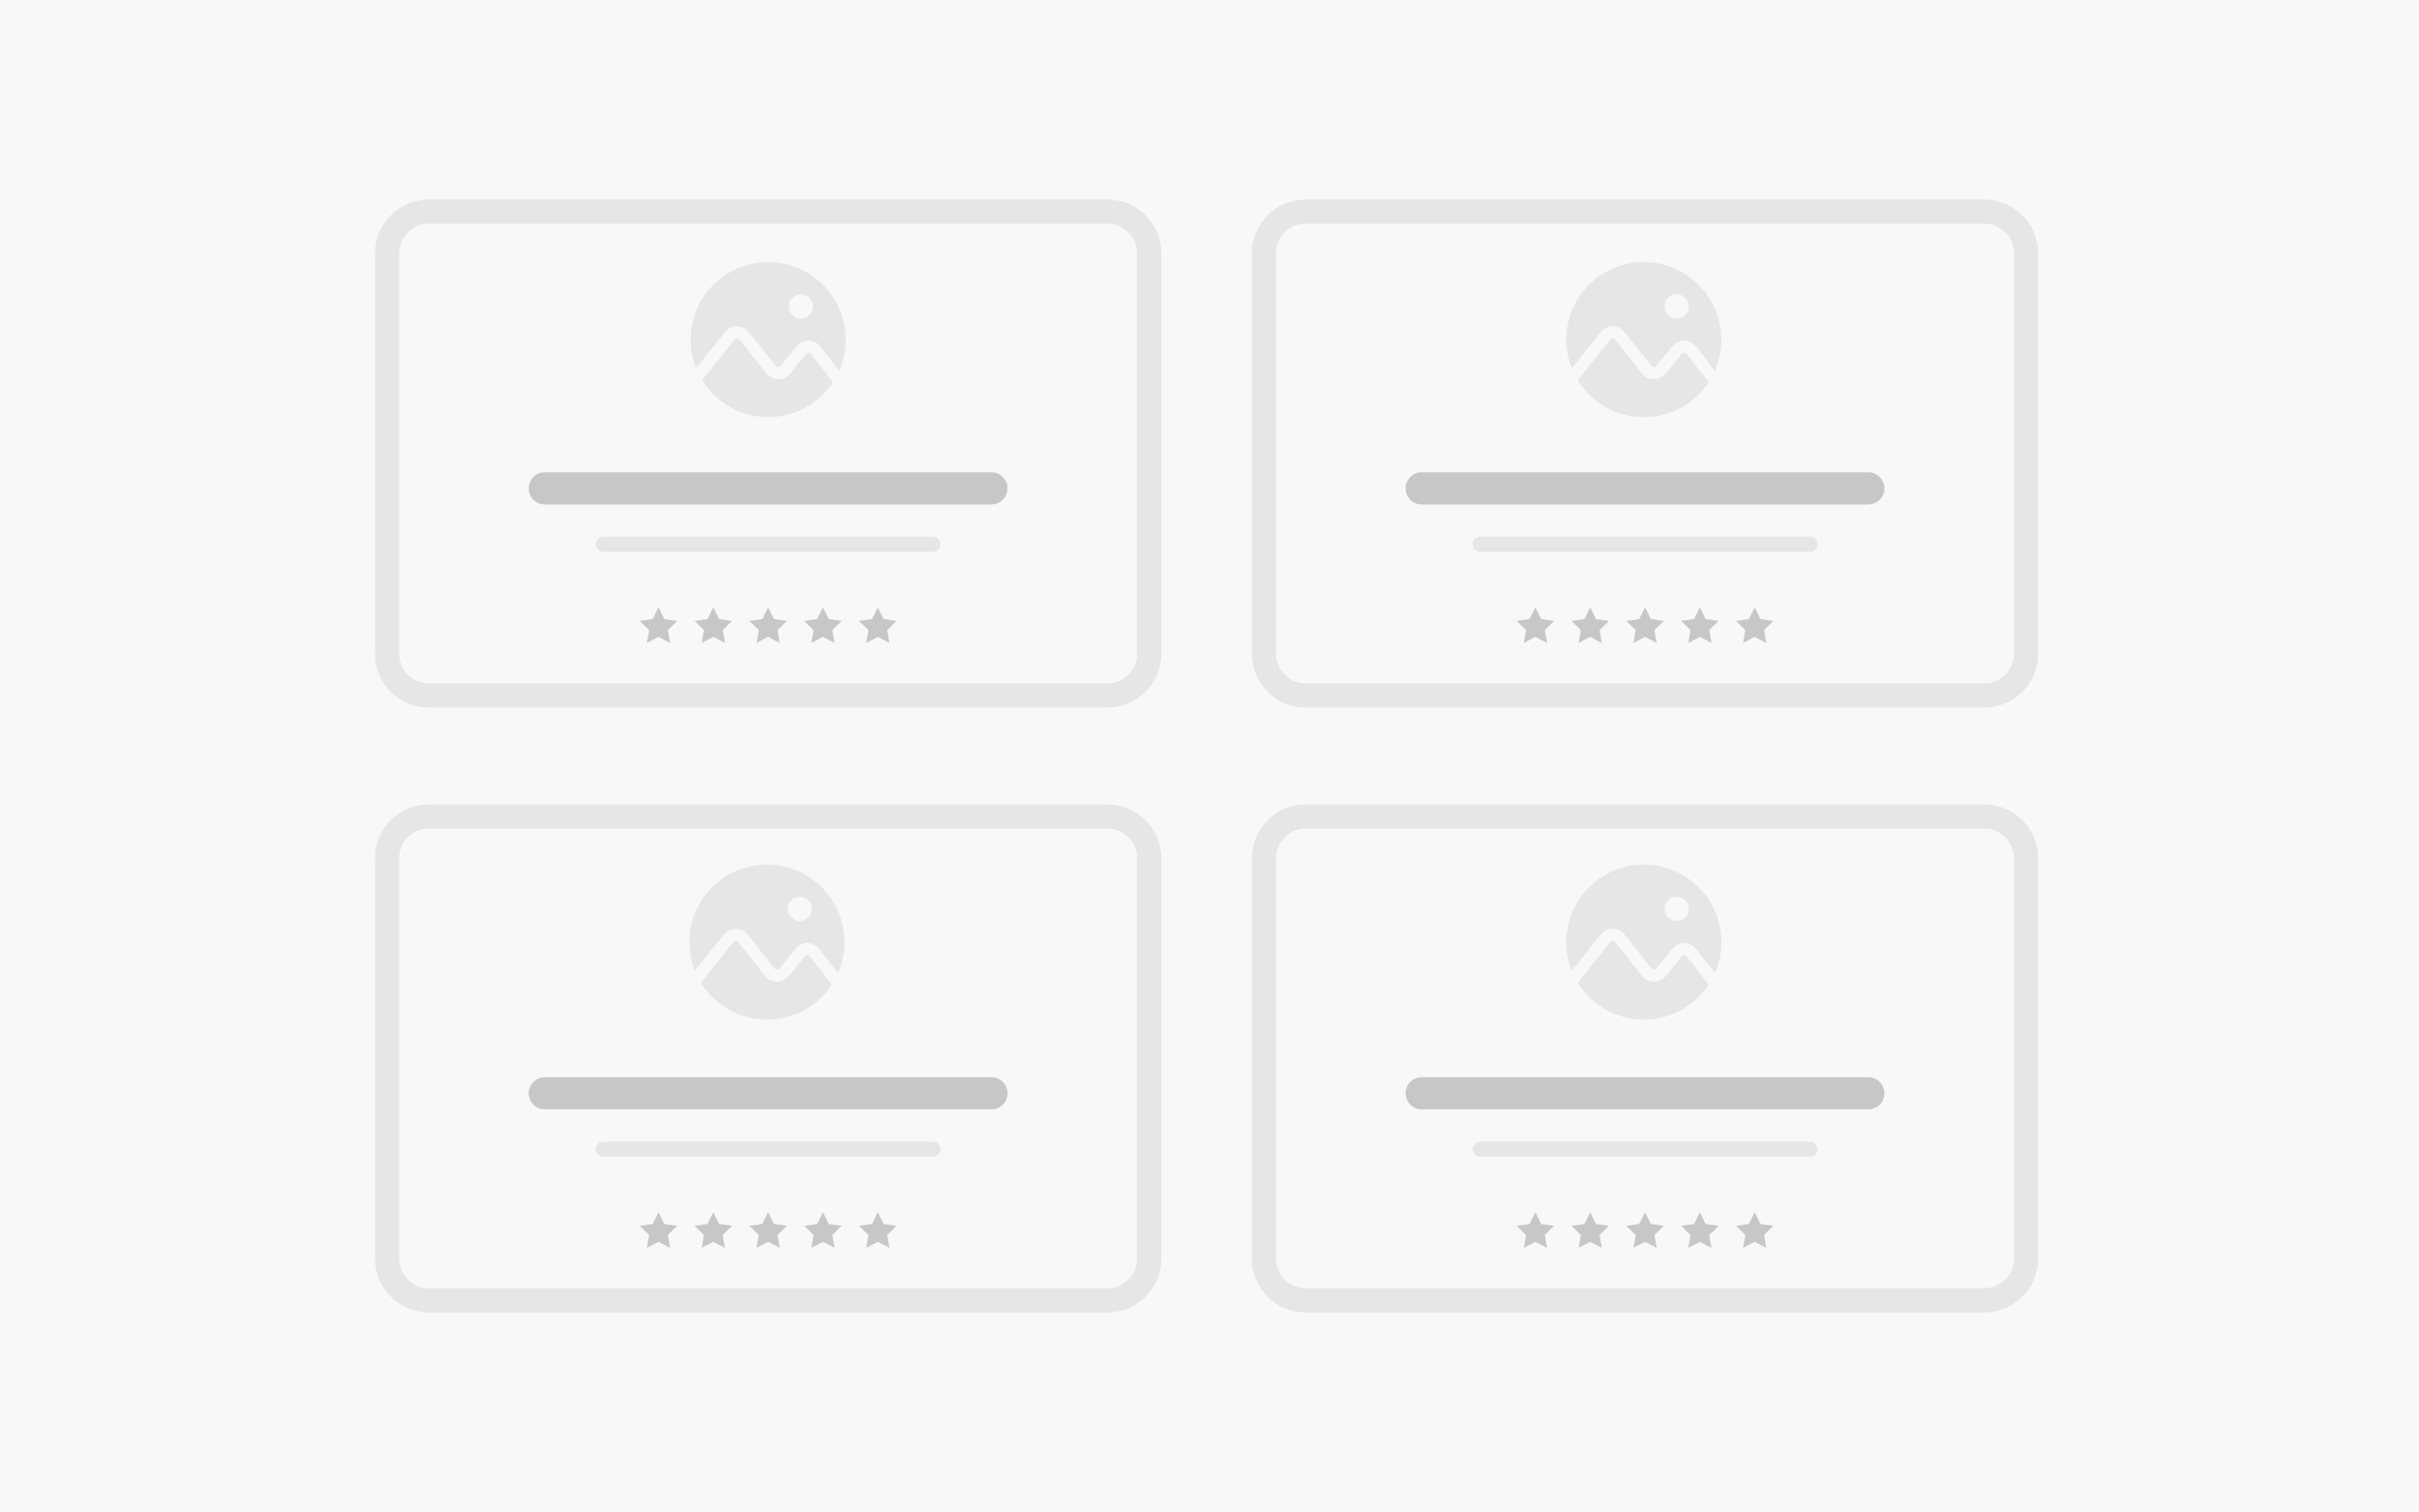
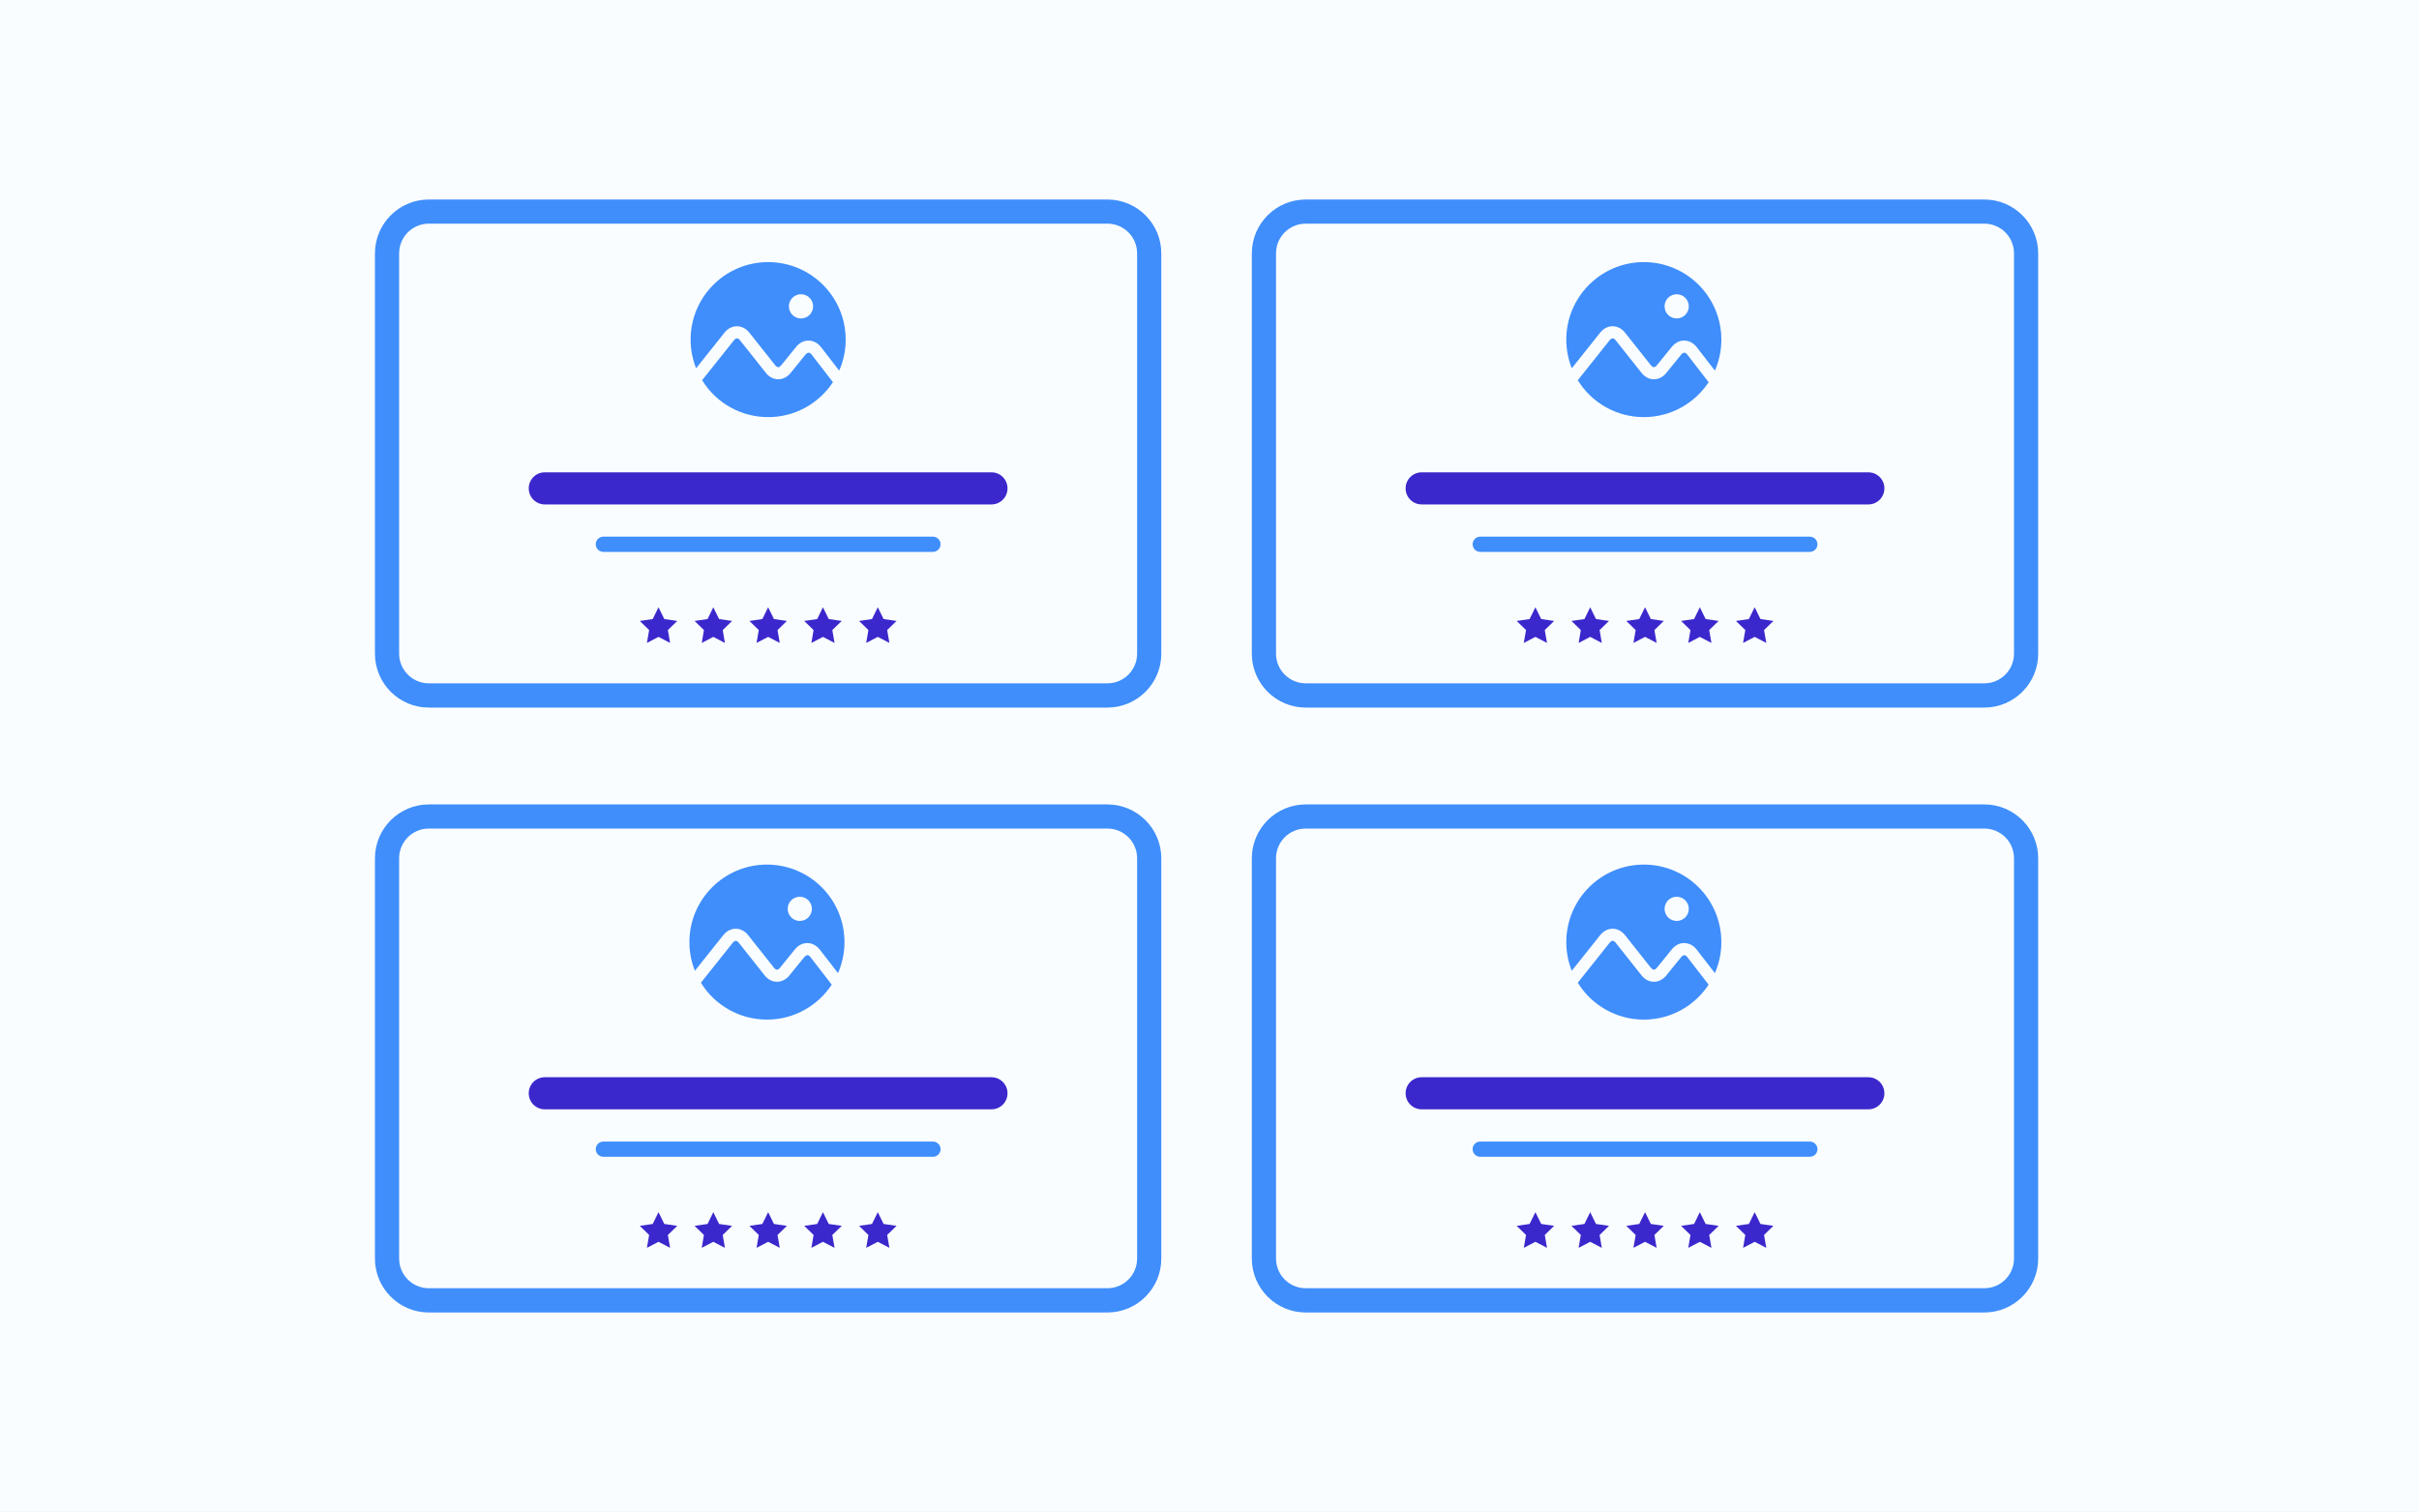
<svg xmlns="http://www.w3.org/2000/svg" width="400" height="250" fill="none">
-   <path fill="#F8F8F8" d="M0 0h400v250H0z" />
+   <path fill="#FAFDFF" d="M0 0h400v250H0z" />
  <g clip-path="url(#a)">
-     <path d="M183.12 217.08H70.91c-4.92 0-8.91-4-8.91-8.91v-66.21c0-4.92 4-8.91 8.91-8.91h112.21c4.92 0 8.91 4 8.91 8.91v66.21c0 4.92-4 8.91-8.91 8.91zM70.91 137.04c-2.71 0-4.91 2.2-4.91 4.91v66.21c0 2.71 2.2 4.91 4.91 4.91h112.21c2.71 0 4.91-2.2 4.91-4.91v-66.21c0-2.71-2.2-4.91-4.91-4.91H70.91z" fill="#E7E6E6" />
-     <path d="m108.89 200.49.96 1.95 2.14.31-1.55 1.51.37 2.13-1.92-1-1.92 1 .37-2.13-1.55-1.51 2.14-.31.96-1.95zM117.95 200.49l.96 1.95 2.15.31-1.55 1.51.36 2.13-1.92-1-1.91 1 .36-2.13-1.55-1.51 2.15-.31.95-1.95zM127.02 200.49l.96 1.95 2.14.31-1.55 1.51.37 2.13-1.92-1-1.92 1 .37-2.13-1.55-1.51 2.14-.31.96-1.95zM136.08 200.49l.96 1.95 2.15.31-1.56 1.51.37 2.13-1.92-1-1.91 1 .36-2.13-1.55-1.51 2.15-.31.95-1.95zM145.15 200.49l.96 1.95 2.14.31-1.55 1.51.37 2.13-1.92-1-1.92 1 .37-2.13-1.55-1.51 2.14-.31.96-1.95zM163.95 178.17H90.08a2.65 2.65 0 0 0-2.65 2.65v.01a2.65 2.65 0 0 0 2.65 2.65h73.87a2.65 2.65 0 0 0 2.65-2.65v-.01a2.65 2.65 0 0 0-2.65-2.65z" fill="#C7C7C7" />
-     <path d="M154.27 188.81h-54.5a1.26 1.26 0 1 0 0 2.52h54.5a1.26 1.26 0 1 0 0-2.52zM183.12 117.03H70.91c-4.92 0-8.91-4-8.91-8.91V41.91c0-4.92 4-8.91 8.91-8.91h112.21c4.92 0 8.91 4 8.91 8.91v66.21c0 4.92-4 8.91-8.91 8.91zM70.91 36.99c-2.71 0-4.91 2.2-4.91 4.91v66.21c0 2.71 2.2 4.91 4.91 4.91h112.21c2.71 0 4.91-2.2 4.91-4.91V41.9c0-2.71-2.2-4.91-4.91-4.91H70.91z" fill="#E7E6E6" />
-     <path d="m108.89 100.44.96 1.95 2.14.31-1.55 1.51.37 2.13-1.92-1-1.92 1 .37-2.13-1.55-1.51 2.14-.31.96-1.95zM117.95 100.44l.96 1.95 2.15.31-1.55 1.51.36 2.13-1.92-1-1.91 1 .36-2.13-1.55-1.51 2.15-.31.95-1.95zM127.02 100.44l.96 1.95 2.14.31-1.55 1.51.37 2.13-1.92-1-1.92 1 .37-2.13-1.55-1.51 2.14-.31.96-1.95zM136.08 100.44l.96 1.95 2.15.31-1.56 1.51.37 2.13-1.92-1-1.91 1 .36-2.13-1.55-1.51 2.15-.31.95-1.95zM145.15 100.44l.96 1.95 2.14.31-1.55 1.51.37 2.13-1.92-1-1.92 1 .37-2.13-1.55-1.51 2.14-.31.96-1.95zM163.95 78.12H90.08a2.65 2.65 0 0 0-2.65 2.65v.01a2.65 2.65 0 0 0 2.65 2.65h73.87a2.65 2.65 0 0 0 2.65-2.65v-.01a2.65 2.65 0 0 0-2.65-2.65z" fill="#C7C7C7" />
-     <path d="M154.27 88.76h-54.5a1.26 1.26 0 1 0 0 2.52h54.5a1.26 1.26 0 1 0 0-2.52z" fill="#E7E6E6" />
-     <path fill-rule="evenodd" clip-rule="evenodd" d="M138.772 61.302a12.778 12.778 0 0 0 1.068-5.132c0-7.08-5.74-12.82-12.82-12.82s-12.82 5.74-12.82 12.82c0 1.676.322 3.277.906 4.744l4.704-5.904c.54-.68 1.27-1.05 2.05-1.05.78 0 1.51.38 2.05 1.06l4.29 5.41c.15.19.32.29.47.3.15.02.35-.13.45-.24l2.61-3.22c.58-.64 1.26-.96 2.02-.94.75.02 1.45.39 1.97 1.03l3.052 3.942zm-1.036 1.907L134.17 58.6c-.13-.17-.3-.27-.46-.27-.18.03-.34.13-.45.24l-2.61 3.22c-.58.64-1.29.96-2.03.94-.75-.02-1.46-.4-1.98-1.06l-4.29-5.41c-.15-.19-.33-.3-.49-.3-.16 0-.33.11-.48.3l-5.281 6.628a12.812 12.812 0 0 0 10.921 6.102c4.481 0 8.424-2.299 10.716-5.781zM132.5 52.67a2 2 0 1 1-.001-3.999 2 2 0 0 1 .001 3.999zM283.572 61.302a12.778 12.778 0 0 0 1.068-5.132c0-7.08-5.74-12.82-12.82-12.82S259 49.09 259 56.17c0 1.676.322 3.277.906 4.744l4.704-5.904c.54-.68 1.27-1.05 2.05-1.05.78 0 1.51.38 2.05 1.06l4.29 5.41c.15.19.32.29.47.3.15.02.35-.13.45-.24l2.61-3.22c.58-.64 1.26-.96 2.02-.94.75.02 1.45.39 1.97 1.03l3.052 3.942zm-1.036 1.907L278.97 58.6c-.13-.17-.3-.27-.46-.27-.18.03-.34.13-.45.24l-2.61 3.22c-.58.64-1.29.96-2.03.94-.75-.02-1.46-.4-1.98-1.06l-4.29-5.41c-.15-.19-.33-.3-.49-.3-.16 0-.33.11-.48.3l-5.281 6.628a12.812 12.812 0 0 0 10.921 6.102c4.481 0 8.424-2.299 10.716-5.781zM277.3 52.67a2 2 0 1 1-.001-3.999 2 2 0 0 1 .001 3.999zM283.572 160.952a12.781 12.781 0 0 0 1.068-5.132c0-7.08-5.74-12.82-12.82-12.82S259 148.74 259 155.82a12.8 12.8 0 0 0 .906 4.744l4.704-5.904c.54-.68 1.27-1.05 2.05-1.05.78 0 1.51.38 2.05 1.06l4.29 5.41c.15.19.32.29.47.3.15.02.35-.13.45-.24l2.61-3.22c.58-.64 1.26-.96 2.02-.94.75.02 1.45.39 1.97 1.03l3.052 3.942zm-1.036 1.907-3.566-4.609c-.13-.17-.3-.27-.46-.27-.18.03-.34.13-.45.24l-2.61 3.22c-.58.64-1.29.96-2.03.94-.75-.02-1.46-.4-1.98-1.06l-4.29-5.41c-.15-.19-.33-.3-.49-.3-.16 0-.33.11-.48.3l-5.281 6.628a12.81 12.81 0 0 0 10.921 6.102c4.481 0 8.424-2.299 10.716-5.781zM277.3 152.32a2 2 0 1 1-.001-3.999 2 2 0 0 1 .001 3.999zM138.572 160.952a12.781 12.781 0 0 0 1.068-5.132c0-7.08-5.74-12.82-12.82-12.82S114 148.74 114 155.82a12.8 12.8 0 0 0 .906 4.744l4.704-5.904c.54-.68 1.27-1.05 2.05-1.05.78 0 1.51.38 2.05 1.06l4.29 5.41c.15.19.32.29.47.3.15.02.35-.13.45-.24l2.61-3.22c.58-.64 1.26-.96 2.02-.94.75.02 1.45.39 1.97 1.03l3.052 3.942zm-1.036 1.907-3.566-4.609c-.13-.17-.3-.27-.46-.27-.18.03-.34.13-.45.24l-2.61 3.22c-.58.64-1.29.96-2.03.94-.75-.02-1.46-.4-1.98-1.06l-4.29-5.41c-.15-.19-.33-.3-.49-.3-.16 0-.33.11-.48.3l-5.281 6.628a12.81 12.81 0 0 0 10.921 6.102c4.481 0 8.424-2.299 10.716-5.781zM132.3 152.32a2 2 0 1 1-.001-3.999 2 2 0 0 1 .001 3.999z" fill="#E7E6E6" />
-     <path d="M328.12 217.08H215.91c-4.92 0-8.91-4-8.91-8.91v-66.21c0-4.92 4-8.91 8.91-8.91h112.21c4.92 0 8.91 4 8.91 8.91v66.21c0 4.92-4 8.91-8.91 8.91zm-112.21-80.04c-2.71 0-4.91 2.2-4.91 4.91v66.21c0 2.71 2.2 4.91 4.91 4.91h112.21c2.71 0 4.91-2.2 4.91-4.91v-66.21c0-2.71-2.2-4.91-4.91-4.91H215.91z" fill="#E7E6E6" />
-     <path d="m253.89 200.49.96 1.95 2.14.31-1.55 1.51.37 2.13-1.92-1-1.92 1 .37-2.13-1.55-1.51 2.14-.31.96-1.95zM262.95 200.49l.96 1.95 2.15.31-1.55 1.51.36 2.13-1.92-1-1.91 1 .36-2.13-1.55-1.51 2.15-.31.95-1.95zM272.02 200.49l.96 1.95 2.14.31-1.55 1.51.37 2.13-1.92-1-1.92 1 .37-2.13-1.55-1.51 2.14-.31.96-1.95zM281.08 200.49l.96 1.95 2.15.31-1.56 1.51.37 2.13-1.92-1-1.91 1 .36-2.13-1.55-1.51 2.15-.31.95-1.95zM290.15 200.49l.96 1.95 2.14.31-1.55 1.51.37 2.13-1.92-1-1.92 1 .37-2.13-1.55-1.51 2.14-.31.96-1.95zM308.95 178.17h-73.87a2.65 2.65 0 0 0-2.65 2.65v.01a2.65 2.65 0 0 0 2.65 2.65h73.87a2.65 2.65 0 0 0 2.65-2.65v-.01a2.65 2.65 0 0 0-2.65-2.65z" fill="#C7C7C7" />
-     <path d="M299.27 188.81h-54.5a1.26 1.26 0 1 0 0 2.52h54.5a1.26 1.26 0 1 0 0-2.52zM328.12 117.03H215.91c-4.92 0-8.91-4-8.91-8.91V41.91c0-4.92 4-8.91 8.91-8.91h112.21c4.92 0 8.91 4 8.91 8.91v66.21c0 4.92-4 8.91-8.91 8.91zM215.91 36.99c-2.71 0-4.91 2.2-4.91 4.91v66.21c0 2.71 2.2 4.91 4.91 4.91h112.21c2.71 0 4.91-2.2 4.91-4.91V41.9c0-2.71-2.2-4.91-4.91-4.91H215.91z" fill="#E7E6E6" />
-     <path d="m253.89 100.44.96 1.95 2.14.31-1.55 1.51.37 2.13-1.92-1-1.92 1 .37-2.13-1.55-1.51 2.14-.31.96-1.95zM262.95 100.44l.96 1.95 2.15.31-1.55 1.51.36 2.13-1.92-1-1.91 1 .36-2.13-1.55-1.51 2.15-.31.95-1.95zM272.02 100.44l.96 1.95 2.14.31-1.55 1.51.37 2.13-1.92-1-1.92 1 .37-2.13-1.55-1.51 2.14-.31.96-1.95zM281.08 100.44l.96 1.95 2.15.31-1.56 1.51.37 2.13-1.92-1-1.91 1 .36-2.13-1.55-1.51 2.15-.31.95-1.95zM290.15 100.44l.96 1.95 2.14.31-1.55 1.51.37 2.13-1.92-1-1.92 1 .37-2.13-1.55-1.51 2.14-.31.96-1.95zM308.95 78.12h-73.87a2.65 2.65 0 0 0-2.65 2.65v.01a2.65 2.65 0 0 0 2.65 2.65h73.87a2.65 2.65 0 0 0 2.65-2.65v-.01a2.65 2.65 0 0 0-2.65-2.65z" fill="#C7C7C7" />
-     <path d="M299.27 88.76h-54.5a1.26 1.26 0 1 0 0 2.52h54.5a1.26 1.26 0 1 0 0-2.52z" fill="#E7E6E6" />
+     <path d="M183.12 217.08H70.91c-4.92 0-8.91-4-8.91-8.91v-66.21c0-4.92 4-8.91 8.91-8.91h112.21c4.92 0 8.91 4 8.91 8.91v66.21c0 4.92-4 8.91-8.91 8.91zM70.91 137.04c-2.71 0-4.91 2.2-4.91 4.91v66.21c0 2.71 2.2 4.91 4.91 4.91h112.21c2.71 0 4.91-2.2 4.91-4.91v-66.21c0-2.71-2.2-4.91-4.91-4.91H70.91z" fill="#3F8EFC" />
+     <path d="m108.89 200.49.96 1.95 2.14.31-1.55 1.51.37 2.13-1.92-1-1.92 1 .37-2.13-1.55-1.51 2.14-.31.96-1.95zM117.95 200.49l.96 1.95 2.15.31-1.55 1.51.36 2.13-1.92-1-1.91 1 .36-2.13-1.55-1.51 2.15-.31.95-1.95zM127.02 200.49l.96 1.95 2.14.31-1.55 1.51.37 2.13-1.92-1-1.92 1 .37-2.13-1.55-1.51 2.14-.31.96-1.95zM136.08 200.49l.96 1.95 2.15.31-1.56 1.51.37 2.13-1.92-1-1.91 1 .36-2.13-1.55-1.51 2.15-.31.95-1.95zM145.15 200.49l.96 1.95 2.14.31-1.55 1.51.37 2.13-1.92-1-1.92 1 .37-2.13-1.55-1.51 2.14-.31.96-1.95zM163.95 178.17H90.08a2.65 2.65 0 0 0-2.65 2.65v.01a2.65 2.65 0 0 0 2.65 2.65h73.87a2.65 2.65 0 0 0 2.65-2.65v-.01a2.65 2.65 0 0 0-2.65-2.65z" fill="#3B28CC" />
+     <path d="M154.27 188.81h-54.5a1.26 1.26 0 1 0 0 2.52h54.5a1.26 1.26 0 1 0 0-2.52zM183.12 117.03H70.91c-4.92 0-8.91-4-8.91-8.91V41.91c0-4.92 4-8.91 8.91-8.91h112.21c4.92 0 8.91 4 8.91 8.91v66.21c0 4.92-4 8.91-8.91 8.91zM70.91 36.99c-2.71 0-4.91 2.2-4.91 4.91v66.21c0 2.71 2.2 4.91 4.91 4.91h112.21c2.71 0 4.91-2.2 4.91-4.91V41.9c0-2.71-2.2-4.91-4.91-4.91H70.91z" fill="#3F8EFC" />
+     <path d="m108.89 100.44.96 1.95 2.14.31-1.55 1.51.37 2.13-1.92-1-1.92 1 .37-2.13-1.55-1.51 2.14-.31.96-1.95zM117.95 100.44l.96 1.95 2.15.31-1.55 1.51.36 2.13-1.92-1-1.91 1 .36-2.13-1.55-1.51 2.15-.31.95-1.95zM127.02 100.44l.96 1.95 2.14.31-1.55 1.51.37 2.13-1.92-1-1.92 1 .37-2.13-1.55-1.51 2.14-.31.96-1.95zM136.08 100.44l.96 1.95 2.15.31-1.56 1.51.37 2.13-1.92-1-1.91 1 .36-2.13-1.55-1.51 2.15-.31.95-1.95zM145.15 100.44l.96 1.95 2.14.31-1.55 1.51.37 2.13-1.92-1-1.92 1 .37-2.13-1.55-1.51 2.14-.31.96-1.95zM163.95 78.12H90.08a2.65 2.65 0 0 0-2.65 2.65v.01a2.65 2.65 0 0 0 2.65 2.65h73.87a2.65 2.65 0 0 0 2.65-2.65v-.01a2.65 2.65 0 0 0-2.65-2.65z" fill="#3B28CC" />
+     <path d="M154.27 88.76h-54.5a1.26 1.26 0 1 0 0 2.52h54.5a1.26 1.26 0 1 0 0-2.52z" fill="#3F8EFC" />
+     <path fill-rule="evenodd" clip-rule="evenodd" d="M138.772 61.302a12.778 12.778 0 0 0 1.068-5.132c0-7.08-5.74-12.82-12.82-12.82s-12.82 5.74-12.82 12.82c0 1.676.322 3.277.906 4.744l4.704-5.904c.54-.68 1.27-1.05 2.05-1.05.78 0 1.51.38 2.05 1.06l4.29 5.41c.15.19.32.29.47.3.15.02.35-.13.45-.24l2.61-3.22c.58-.64 1.26-.96 2.02-.94.75.02 1.45.39 1.97 1.03l3.052 3.942zm-1.036 1.907L134.17 58.6c-.13-.17-.3-.27-.46-.27-.18.03-.34.13-.45.24l-2.61 3.22c-.58.64-1.29.96-2.03.94-.75-.02-1.46-.4-1.98-1.06l-4.29-5.41c-.15-.19-.33-.3-.49-.3-.16 0-.33.11-.48.3l-5.281 6.628a12.812 12.812 0 0 0 10.921 6.102c4.481 0 8.424-2.299 10.716-5.781zM132.5 52.67a2 2 0 1 1-.001-3.999 2 2 0 0 1 .001 3.999zM283.572 61.302a12.778 12.778 0 0 0 1.068-5.132c0-7.08-5.74-12.82-12.82-12.82S259 49.09 259 56.17c0 1.676.322 3.277.906 4.744l4.704-5.904c.54-.68 1.27-1.05 2.05-1.05.78 0 1.51.38 2.05 1.06l4.29 5.41c.15.19.32.29.47.3.15.02.35-.13.45-.24l2.61-3.22c.58-.64 1.26-.96 2.02-.94.75.02 1.45.39 1.97 1.03l3.052 3.942zm-1.036 1.907L278.97 58.6c-.13-.17-.3-.27-.46-.27-.18.03-.34.13-.45.24l-2.61 3.22c-.58.64-1.29.96-2.03.94-.75-.02-1.46-.4-1.98-1.06l-4.29-5.41c-.15-.19-.33-.3-.49-.3-.16 0-.33.11-.48.3l-5.281 6.628a12.812 12.812 0 0 0 10.921 6.102c4.481 0 8.424-2.299 10.716-5.781zM277.3 52.67a2 2 0 1 1-.001-3.999 2 2 0 0 1 .001 3.999zM283.572 160.952a12.781 12.781 0 0 0 1.068-5.132c0-7.08-5.74-12.82-12.82-12.82S259 148.74 259 155.82a12.8 12.8 0 0 0 .906 4.744l4.704-5.904c.54-.68 1.27-1.05 2.05-1.05.78 0 1.51.38 2.05 1.06l4.29 5.41c.15.19.32.29.47.3.15.02.35-.13.45-.24l2.61-3.22c.58-.64 1.26-.96 2.02-.94.75.02 1.45.39 1.97 1.03l3.052 3.942zm-1.036 1.907-3.566-4.609c-.13-.17-.3-.27-.46-.27-.18.03-.34.13-.45.24l-2.61 3.22c-.58.64-1.29.96-2.03.94-.75-.02-1.46-.4-1.98-1.06l-4.29-5.41c-.15-.19-.33-.3-.49-.3-.16 0-.33.11-.48.3l-5.281 6.628a12.81 12.81 0 0 0 10.921 6.102c4.481 0 8.424-2.299 10.716-5.781zM277.3 152.32a2 2 0 1 1-.001-3.999 2 2 0 0 1 .001 3.999zM138.572 160.952a12.781 12.781 0 0 0 1.068-5.132c0-7.08-5.74-12.82-12.82-12.82S114 148.74 114 155.82a12.8 12.8 0 0 0 .906 4.744l4.704-5.904c.54-.68 1.27-1.05 2.05-1.05.78 0 1.51.38 2.05 1.06l4.29 5.41c.15.19.32.29.47.3.15.02.35-.13.45-.24l2.61-3.22c.58-.64 1.26-.96 2.02-.94.75.02 1.45.39 1.97 1.03l3.052 3.942zm-1.036 1.907-3.566-4.609c-.13-.17-.3-.27-.46-.27-.18.03-.34.13-.45.24l-2.61 3.22c-.58.64-1.29.96-2.03.94-.75-.02-1.46-.4-1.98-1.06l-4.29-5.41c-.15-.19-.33-.3-.49-.3-.16 0-.33.11-.48.3l-5.281 6.628a12.81 12.81 0 0 0 10.921 6.102c4.481 0 8.424-2.299 10.716-5.781zM132.3 152.32a2 2 0 1 1-.001-3.999 2 2 0 0 1 .001 3.999z" fill="#3F8EFC" />
+     <path d="M328.12 217.08H215.91c-4.92 0-8.91-4-8.91-8.91v-66.21c0-4.92 4-8.91 8.91-8.91h112.21c4.92 0 8.91 4 8.91 8.91v66.21c0 4.92-4 8.91-8.91 8.91zm-112.21-80.04c-2.71 0-4.91 2.2-4.91 4.91v66.21c0 2.71 2.2 4.91 4.91 4.91h112.21c2.71 0 4.91-2.2 4.91-4.91v-66.21c0-2.71-2.2-4.91-4.91-4.91H215.91z" fill="#3F8EFC" />
+     <path d="m253.89 200.49.96 1.95 2.14.31-1.55 1.51.37 2.13-1.92-1-1.92 1 .37-2.13-1.55-1.51 2.14-.31.96-1.95zM262.95 200.49l.96 1.95 2.15.31-1.55 1.51.36 2.13-1.92-1-1.91 1 .36-2.13-1.55-1.51 2.15-.31.95-1.95zM272.02 200.49l.96 1.95 2.14.31-1.55 1.51.37 2.13-1.92-1-1.92 1 .37-2.13-1.55-1.51 2.14-.31.96-1.95zM281.08 200.49l.96 1.95 2.15.31-1.56 1.51.37 2.13-1.92-1-1.91 1 .36-2.13-1.55-1.51 2.15-.31.95-1.95zM290.15 200.49l.96 1.95 2.14.31-1.55 1.51.37 2.13-1.92-1-1.92 1 .37-2.13-1.55-1.51 2.14-.31.96-1.95zM308.95 178.17h-73.87a2.65 2.65 0 0 0-2.65 2.65v.01a2.65 2.65 0 0 0 2.65 2.65h73.87a2.65 2.65 0 0 0 2.65-2.65v-.01a2.65 2.65 0 0 0-2.65-2.65z" fill="#3B28CC" />
+     <path d="M299.27 188.81h-54.5a1.26 1.26 0 1 0 0 2.52h54.5a1.26 1.26 0 1 0 0-2.52zM328.12 117.03H215.91c-4.92 0-8.91-4-8.91-8.91V41.91c0-4.92 4-8.91 8.91-8.91h112.21c4.92 0 8.91 4 8.91 8.91v66.21c0 4.92-4 8.91-8.91 8.91zM215.91 36.99c-2.71 0-4.91 2.2-4.91 4.91v66.21c0 2.71 2.2 4.91 4.91 4.91h112.21c2.71 0 4.91-2.2 4.91-4.91V41.9c0-2.71-2.2-4.91-4.91-4.91H215.91z" fill="#3F8EFC" />
+     <path d="m253.89 100.44.96 1.95 2.14.31-1.55 1.51.37 2.13-1.92-1-1.92 1 .37-2.13-1.55-1.51 2.14-.31.96-1.95zM262.95 100.44l.96 1.95 2.15.31-1.55 1.51.36 2.13-1.92-1-1.91 1 .36-2.13-1.55-1.51 2.15-.31.95-1.95zM272.02 100.44l.96 1.95 2.14.31-1.55 1.51.37 2.13-1.92-1-1.92 1 .37-2.13-1.55-1.51 2.14-.31.96-1.95zM281.08 100.44l.96 1.95 2.15.31-1.56 1.51.37 2.13-1.92-1-1.91 1 .36-2.13-1.55-1.51 2.15-.31.95-1.95zM290.15 100.44l.96 1.95 2.14.31-1.55 1.51.37 2.13-1.92-1-1.92 1 .37-2.13-1.55-1.51 2.14-.31.96-1.95zM308.95 78.12h-73.87a2.65 2.65 0 0 0-2.65 2.65v.01a2.65 2.65 0 0 0 2.65 2.65h73.87a2.65 2.65 0 0 0 2.65-2.65v-.01a2.65 2.65 0 0 0-2.65-2.65z" fill="#3B28CC" />
+     <path d="M299.27 88.76h-54.5a1.26 1.26 0 1 0 0 2.52h54.5a1.26 1.26 0 1 0 0-2.52z" fill="#3F8EFC" />
  </g>
  <defs>
    <clipPath id="a">
      <path fill="#fff" transform="translate(62 33)" d="M0 0h275v184.08H0z" />
    </clipPath>
  </defs>
</svg>
